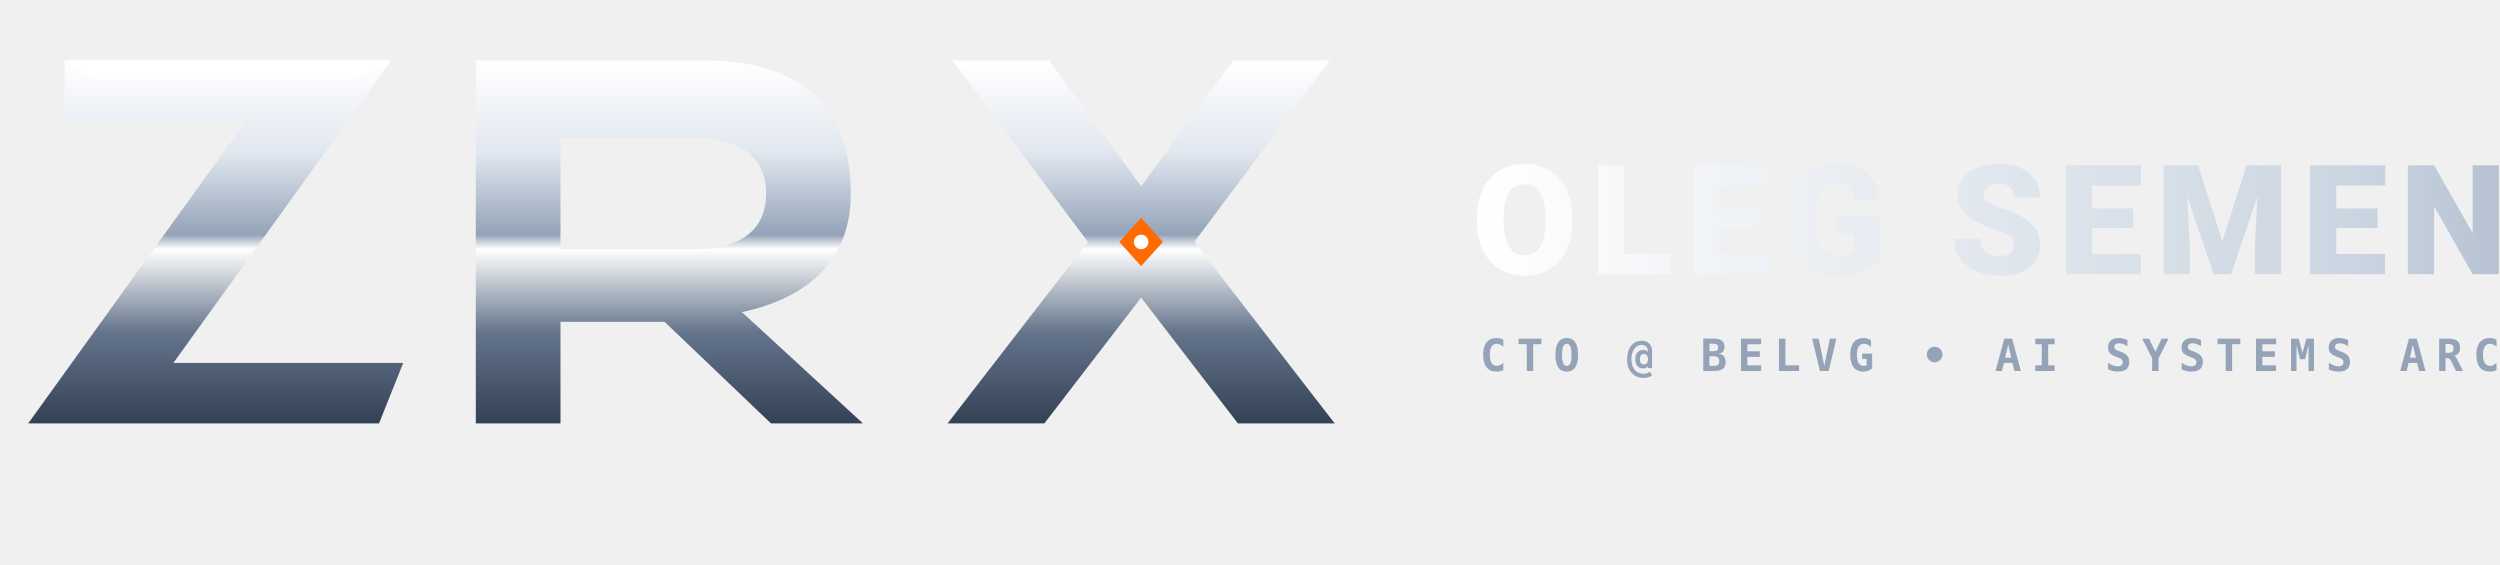
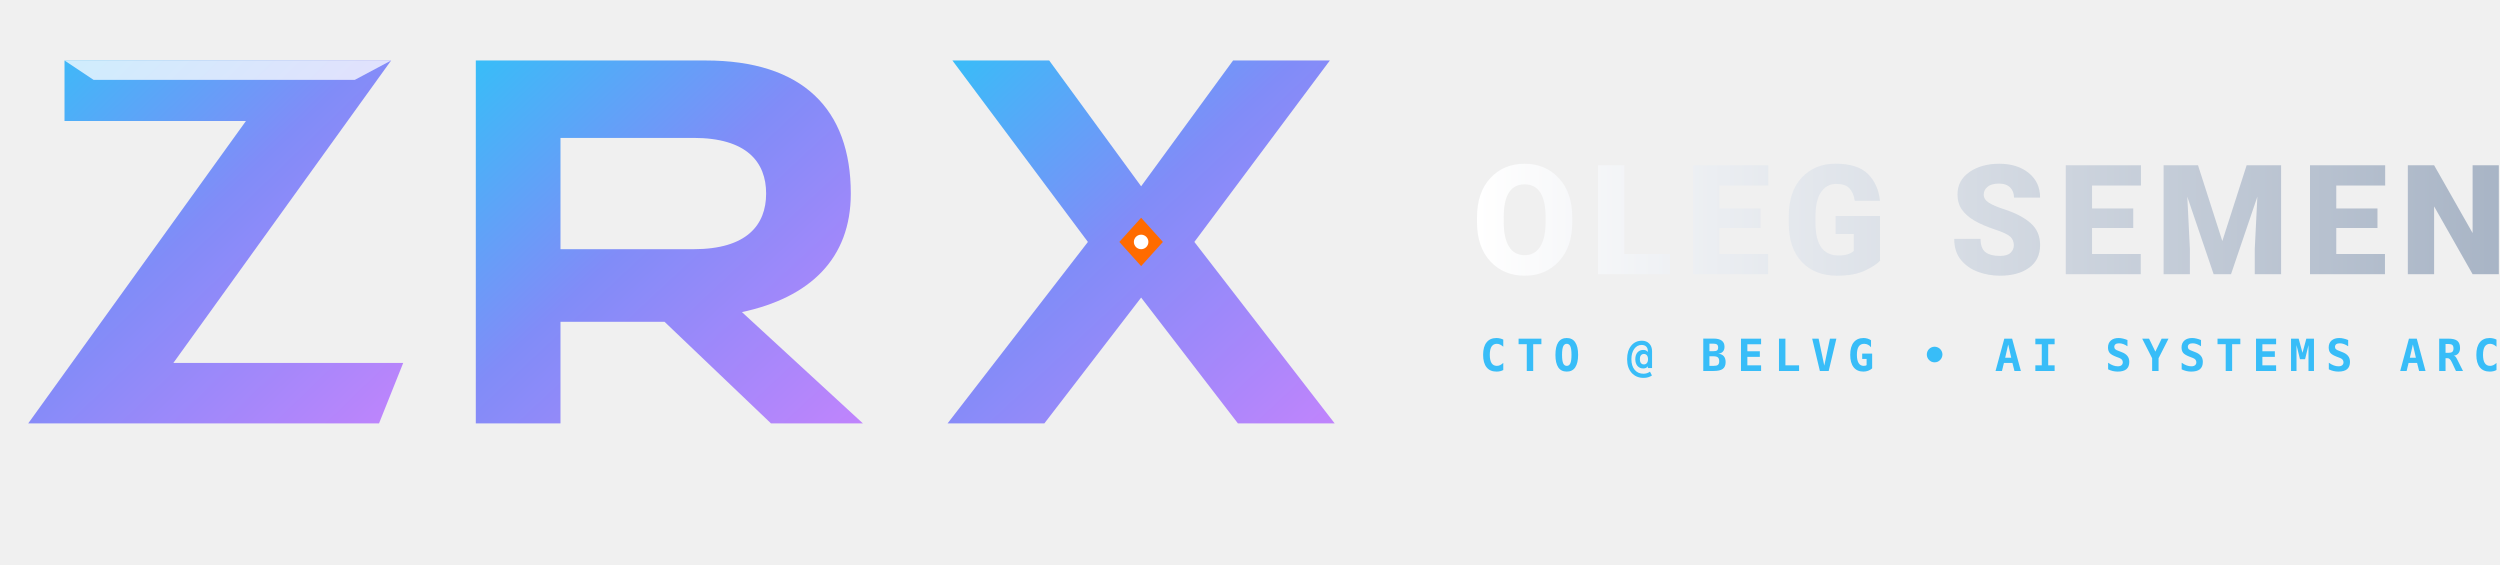
<svg xmlns="http://www.w3.org/2000/svg" viewBox="0 0 620 140" width="100%" height="140">
  <defs>
-     <linearGradient id="fullTitanium" x1="0%" y1="0%" x2="0%" y2="100%">
+     <linearGradient id="fullZrxMatte" x1="0%" y1="0%" x2="100%" y2="100%">
+       <stop offset="0%" stop-color="#38bdf8" />
+       <stop offset="45%" stop-color="#818cf8" />
+       <stop offset="100%" stop-color="#c084fc" />
+     </linearGradient>
+     <linearGradient id="textGrad" x1="0%" y1="0%" x2="100%" y2="0%">
      <stop offset="0%" stop-color="#ffffff" />
-       <stop offset="25%" stop-color="#e2e8f0" />
-       <stop offset="48%" stop-color="#94a3b8" />
-       <stop offset="52%" stop-color="#ffffff" />
-       <stop offset="75%" stop-color="#64748b" />
-       <stop offset="100%" stop-color="#334155" />
-     </linearGradient>
-     <linearGradient id="titleMetal" x1="0%" y1="0%" x2="100%" y2="0%">
-       <stop offset="0%" stop-color="#ffffff" />
-       <stop offset="70%" stop-color="#cbd5e1" />
      <stop offset="100%" stop-color="#94a3b8" />
    </linearGradient>
  </defs>
  <style>
-     .brand-title { font-family: -apple-system, BlinkMacSystemFont, "Segoe UI", Roboto, sans-serif; font-weight: 900; font-size: 38px; fill: url(#titleMetal); letter-spacing: 3px; }
-     .brand-sub { font-family: ui-monospace, "SF Mono", Menlo, Consolas, monospace; font-weight: 600; font-size: 11px; fill: #94a3b8; letter-spacing: 2.5px; text-transform: uppercase; }
+     .brand-title { font-family: -apple-system, BlinkMacSystemFont, "Segoe UI", Roboto, sans-serif; font-weight: 900; font-size: 38px; fill: url(#textGrad); letter-spacing: 3px; }
+     .brand-sub { font-family: ui-monospace, "SF Mono", Menlo, Consolas, monospace; font-weight: 600; font-size: 11px; fill: #38bdf8; letter-spacing: 2.5px; text-transform: uppercase; }
  </style>
  <g transform="translate(10, 105) scale(0.6)">
-     <path d="M 10 -150 L 145 -150 L 55 -25 L 150 -25 L 140 0 L -5 0 L 85 -125 L 10 -125 Z" fill="url(#fullTitanium)" />
-     <path d="M 10 -150 L 145 -150 L 130 -142 L 22 -142 Z" fill="#ffffff" />
+     <path d="M 10 -150 L 145 -150 L 55 -25 L 150 -25 L 140 0 L -5 0 L 85 -125 L 10 -125 Z" fill="url(#fullZrxMatte)" />
+     <path d="M 10 -150 L 145 -150 L 130 -142 L 22 -142 Z" fill="#ffffff" fill-opacity="0.75" />
    <g transform="translate(180, 0)">
-       <path d="M 0 0 L 0 -150 L 95 -150 C 135 -150 155 -130 155 -95 C 155 -68 138 -52 110 -46 L 160 0 L 122 0 L 78 -42 L 35 -42 L 35 0 Z M 35 -72 L 90 -72 C 112 -72 120 -82 120 -95 C 120 -108 112 -118 90 -118 L 35 -118 Z" fill="url(#fullTitanium)" />
+       <path d="M 0 0 L 0 -150 L 95 -150 C 135 -150 155 -130 155 -95 C 155 -68 138 -52 110 -46 L 160 0 L 122 0 L 78 -42 L 35 -42 L 35 0 Z M 35 -72 L 90 -72 C 112 -72 120 -82 120 -95 C 120 -108 112 -118 90 -118 L 35 -118 Z" fill="url(#fullZrxMatte)" />
    </g>
    <g transform="translate(375, 0)">
-       <path d="M 0 0 L 58 -75 L 2 -150 L 42 -150 L 80 -98 L 118 -150 L 158 -150 L 102 -75 L 160 0 L 120 0 L 80 -52 L 40 0 Z" fill="url(#fullTitanium)" />
+       <path d="M 0 0 L 58 -75 L 2 -150 L 42 -150 L 80 -98 L 118 -150 L 158 -150 L 102 -75 L 160 0 L 120 0 L 80 -52 L 40 0 Z" fill="url(#fullZrxMatte)" />
      <polygon points="80,-85 89,-75 80,-65 71,-75" fill="#ff6b00" />
      <circle cx="80" cy="-75" r="3" fill="#ffffff" />
    </g>
  </g>
  <g transform="translate(365, 68)">
    <text x="0" y="0" class="brand-title">OLEG SEMENOV</text>
    <text x="2" y="24" class="brand-sub">CTO @ BELVG • AI SYSTEMS ARCHITECT</text>
  </g>
</svg>
